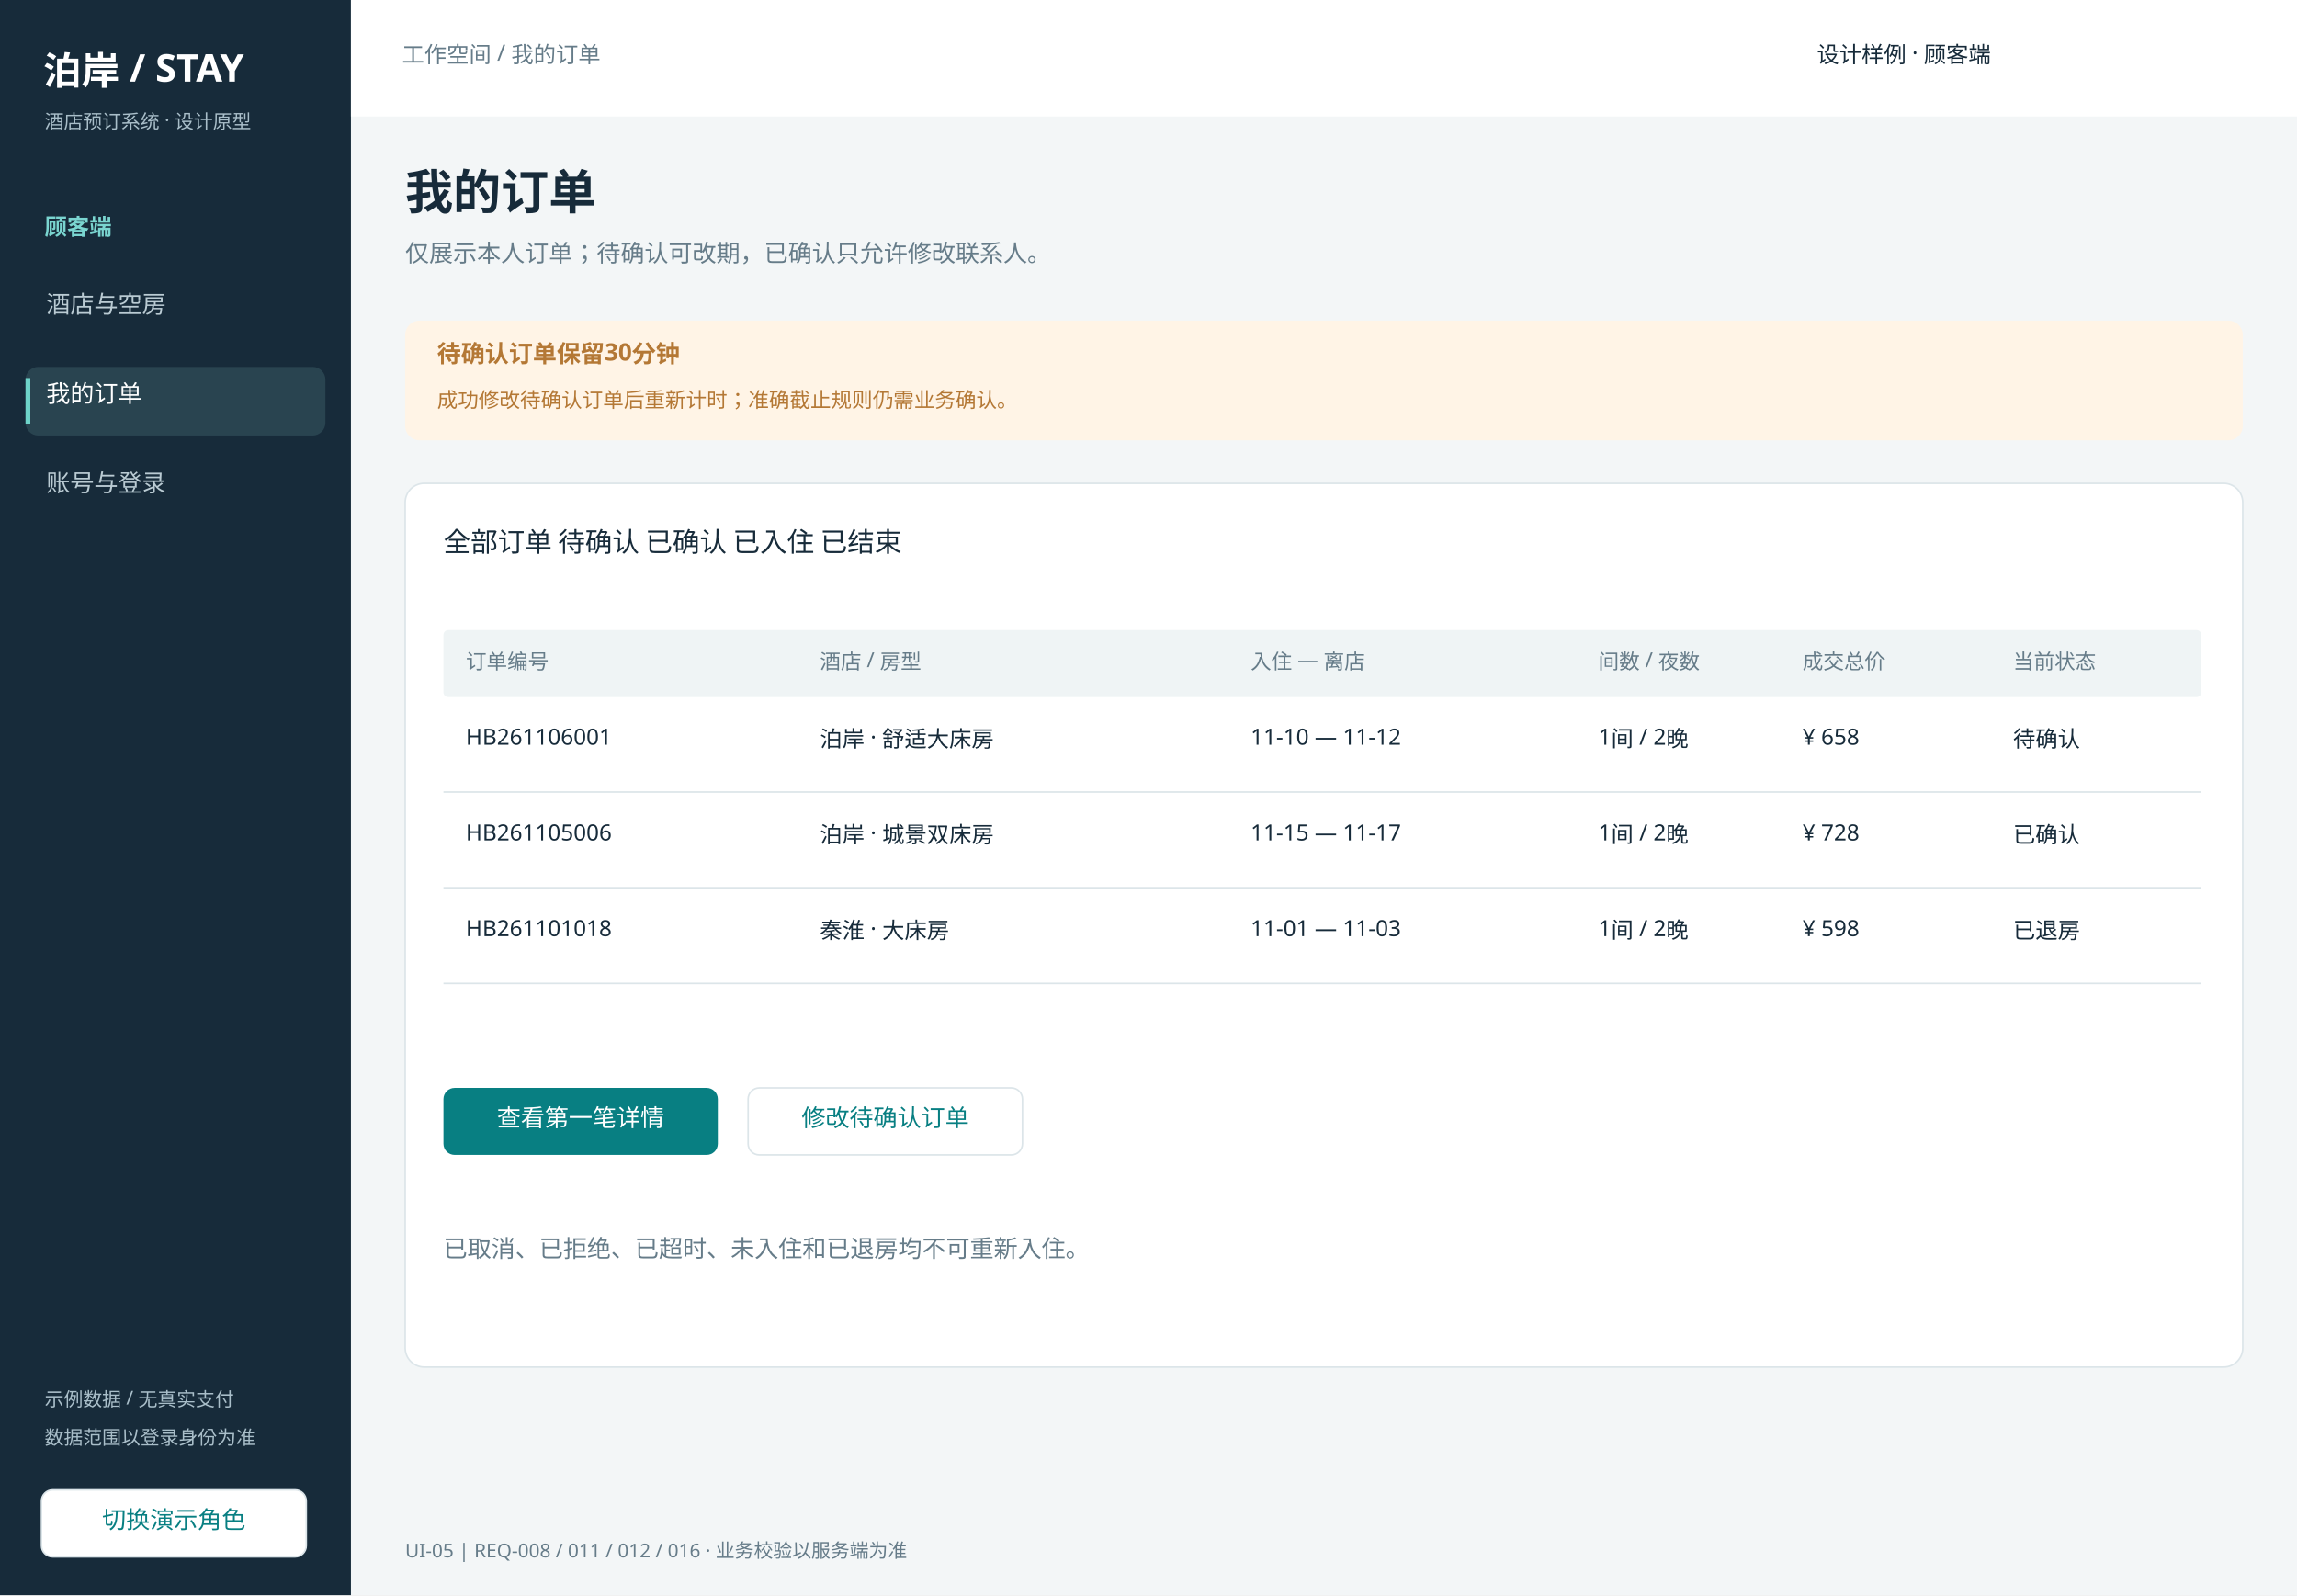
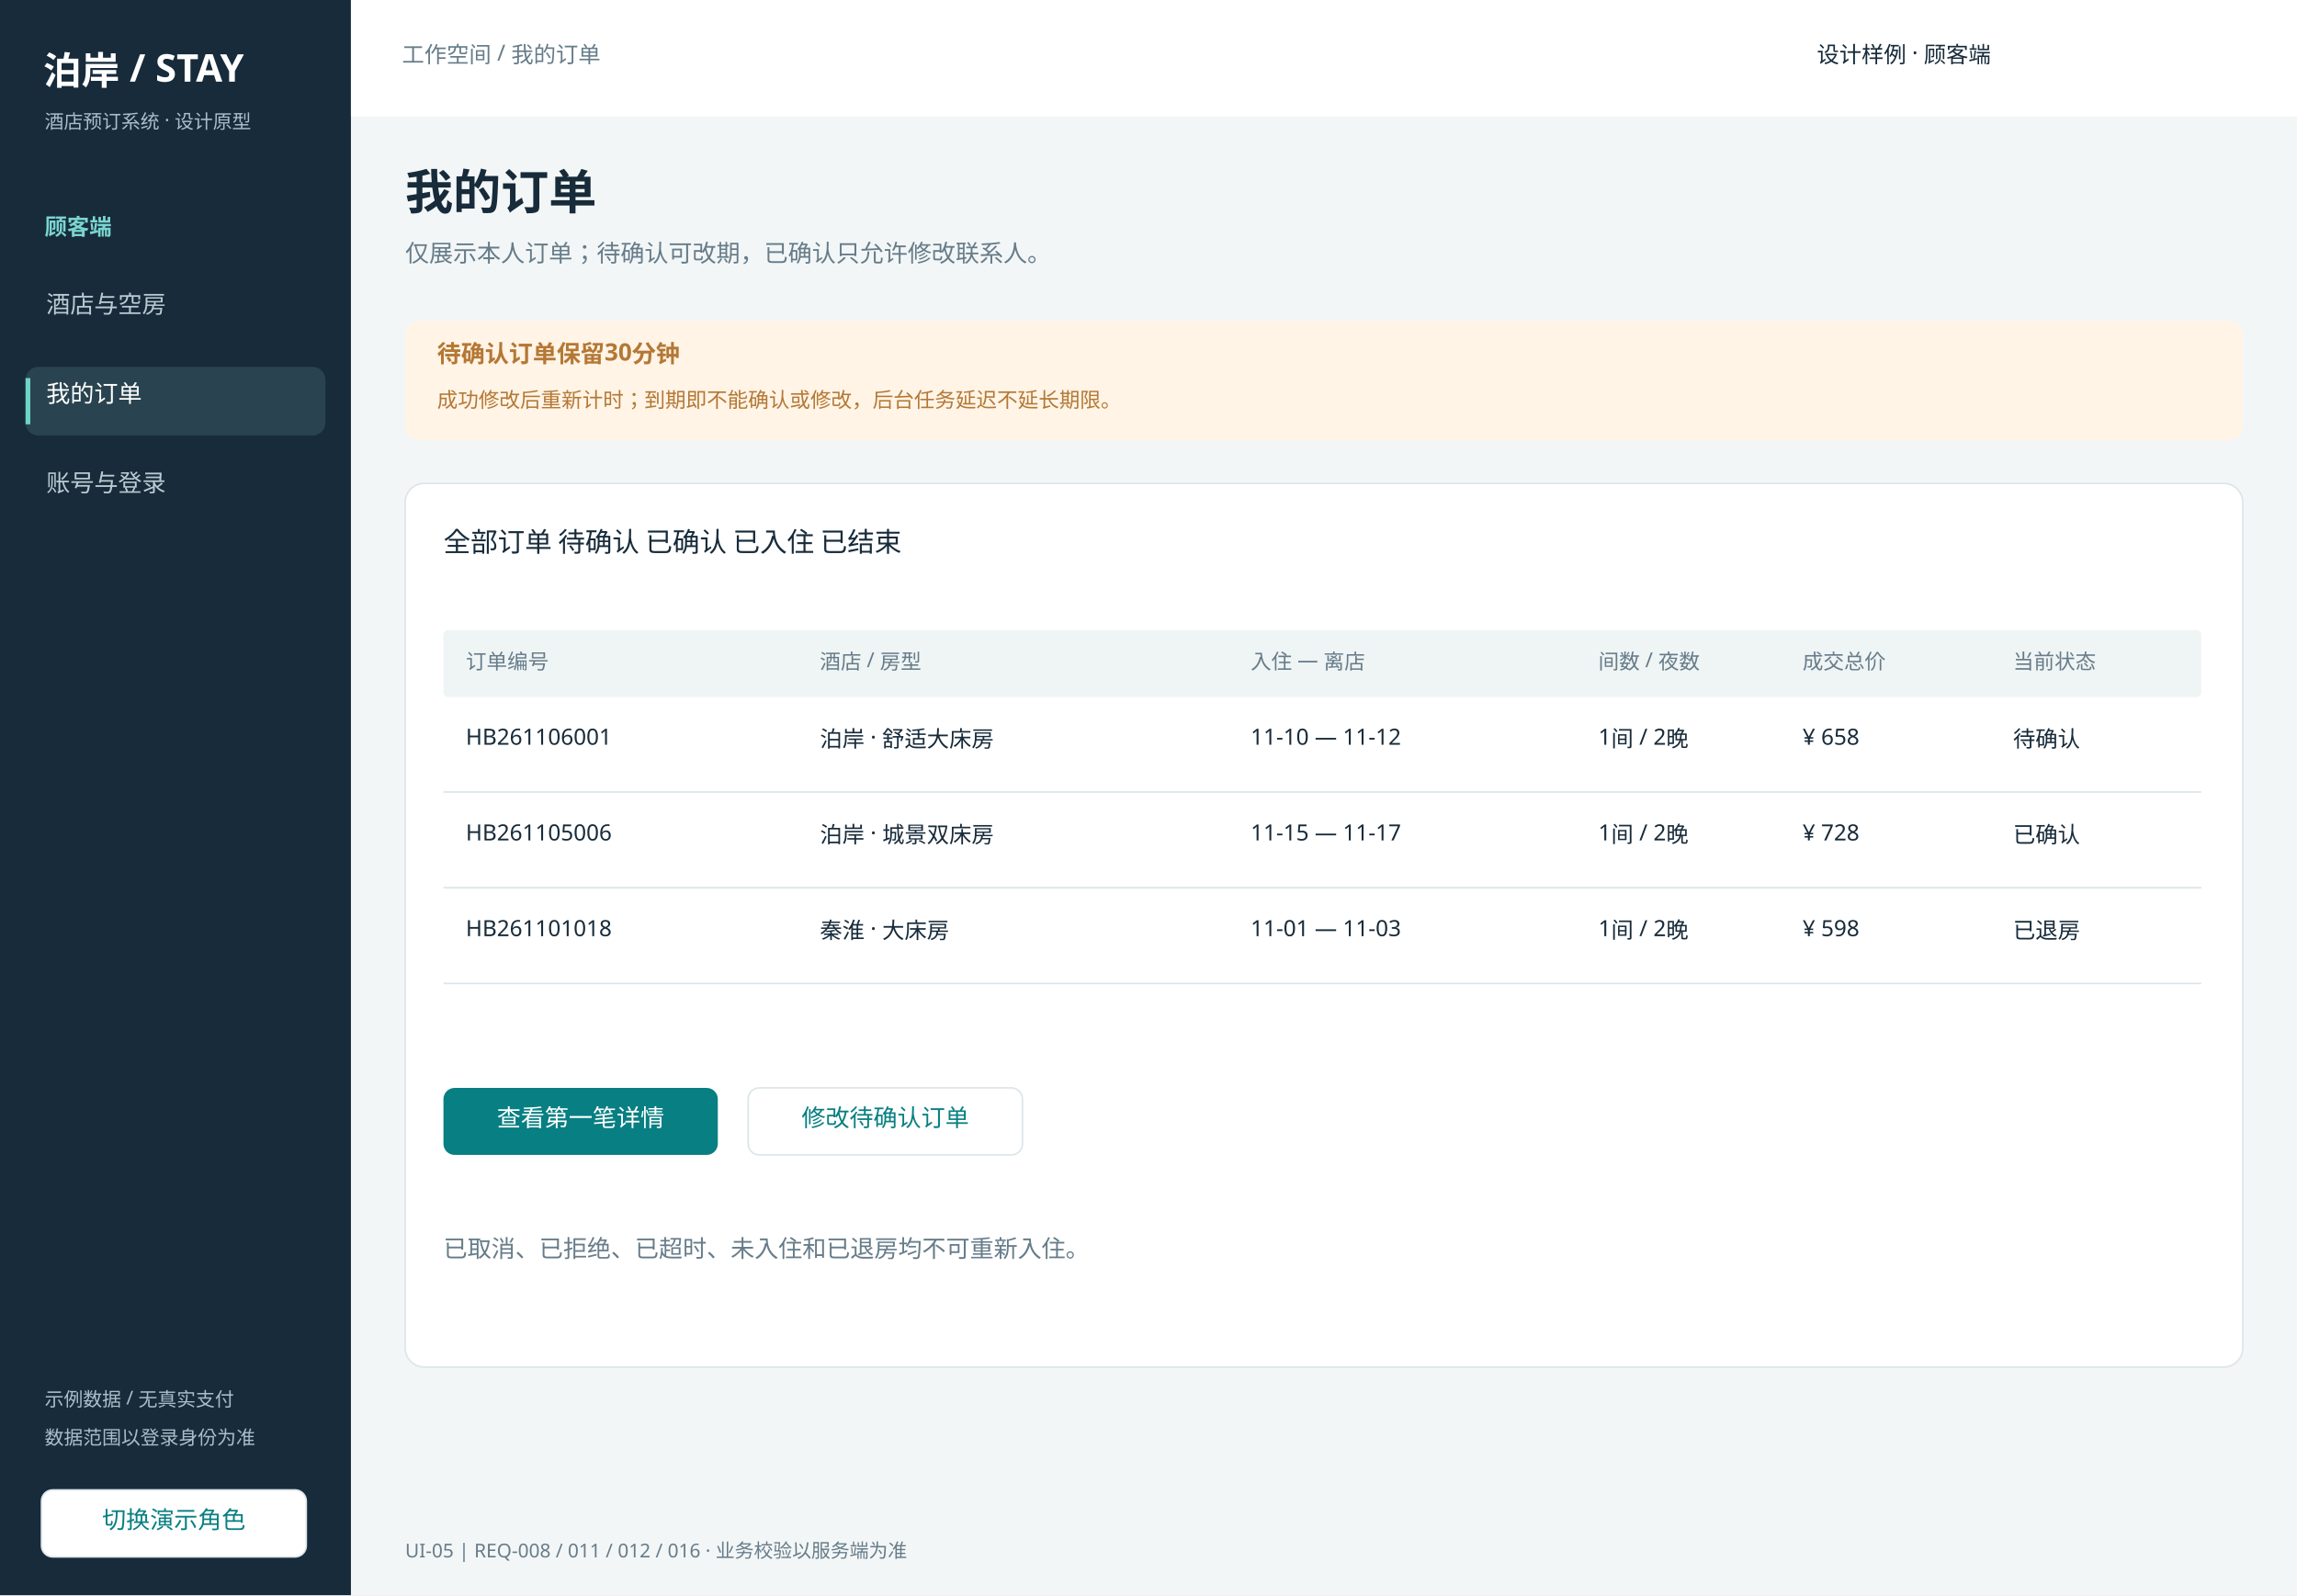
<svg xmlns="http://www.w3.org/2000/svg" width="1440" height="1000" viewBox="0 0 1440 1000">
  <style>text{font-family:"Microsoft YaHei",sans-serif;dominant-baseline:text-before-edge}</style>
  <rect x="0" y="0" width="1440" height="1000" rx="0" fill="#F3F6F7" stroke="none" />
  <rect x="0" y="0" width="220" height="1000" rx="0" fill="#172B3A" stroke="none" />
  <text x="27" y="32" font-size="24" fill="#FFFFFF" font-weight="700">泊岸 / STAY</text>
  <text x="28" y="70" font-size="12" fill="#A9BEC9" font-weight="400">酒店预订系统 · 设计原型</text>
  <text x="28" y="135" font-size="14" fill="#7AD5D0" font-weight="700">顾客端</text>
  <text x="29" y="183" font-size="15" fill="#BACBD3" font-weight="400">酒店与空房</text>
  <rect x="16" y="230" width="188" height="43" rx="8" fill="#294450" stroke="none" />
  <rect x="16" y="237" width="3" height="29" rx="0" fill="#6ED3C9" stroke="none" />
  <text x="29" y="239" font-size="15" fill="#FFFFFF" font-weight="400">我的订单</text>
  <text x="29" y="295" font-size="15" fill="#BACBD3" font-weight="400">账号与登录</text>
  <text x="28" y="871" font-size="12" fill="#A9BEC9" font-weight="400">示例数据 / 无真实支付</text>
  <text x="28" y="895" font-size="12" fill="#A9BEC9" font-weight="400">数据范围以登录身份为准</text>
  <rect x="26" y="934" width="166" height="42" rx="7" fill="#FFFFFF" stroke="#DCE5E9" />
  <text x="64.0" y="945" font-size="15" fill="#087F82" font-weight="400">切换演示角色</text>
  <rect x="220" y="0" width="1220" height="73" rx="0" fill="#FFFFFF" stroke="none" />
  <text x="252" y="27" font-size="14" fill="#667C89" font-weight="400">工作空间   /   我的订单</text>
  <text x="1139" y="27" font-size="14" fill="#172B3A" font-weight="400">设计样例  ·  顾客端</text>
  <text x="254" y="105" font-size="30" fill="#172B3A" font-weight="700">我的订单</text>
  <text x="254" y="151" font-size="15" fill="#667C89" font-weight="400">仅展示本人订单；待确认可改期，已确认只允许修改联系人。</text>
  <text x="254" y="967" font-size="12" fill="#667C89" font-weight="400">UI-05  |  REQ-008 / 011 / 012 / 016   ·   业务校验以服务端为准</text>
  <rect x="254" y="201" width="1152" height="75" rx="9" fill="#FFF4E6" stroke="none" />
  <text x="274" y="214" font-size="15" fill="#B47835" font-weight="700">待确认订单保留30分钟</text>
-   <text x="274" y="244" font-size="13" fill="#B47835" font-weight="400">成功修改待确认订单后重新计时；准确截止规则仍需业务确认。</text>
+   <text x="274" y="244" font-size="13" fill="#B47835" font-weight="400">成功修改后重新计时；到期即不能确认或修改，后台任务延迟不延长期限。</text>
  <rect x="254" y="303" width="1152" height="554" rx="12" fill="#FFFFFF" stroke="#DCE5E9" />
  <text x="278" y="331" font-size="17" fill="#172B3A" font-weight="400">全部订单     待确认     已确认     已入住     已结束</text>
  <rect x="278" y="395" width="1102" height="42" rx="3" fill="#EFF4F5" stroke="none" />
  <text x="292" y="408" font-size="13" fill="#667C89" font-weight="400">订单编号</text>
  <text x="514" y="408" font-size="13" fill="#667C89" font-weight="400">酒店 / 房型</text>
  <text x="784" y="408" font-size="13" fill="#667C89" font-weight="400">入住 — 离店</text>
  <text x="1002" y="408" font-size="13" fill="#667C89" font-weight="400">间数 / 夜数</text>
  <text x="1130" y="408" font-size="13" fill="#667C89" font-weight="400">成交总价</text>
  <text x="1262" y="408" font-size="13" fill="#667C89" font-weight="400">当前状态</text>
  <text x="292" y="456" font-size="14" fill="#172B3A" font-weight="400">HB261106001</text>
  <text x="514" y="456" font-size="14" fill="#172B3A" font-weight="400">泊岸 · 舒适大床房</text>
  <text x="784" y="456" font-size="14" fill="#172B3A" font-weight="400">11-10 — 11-12</text>
  <text x="1002" y="456" font-size="14" fill="#172B3A" font-weight="400">1间 / 2晚</text>
  <text x="1130" y="456" font-size="14" fill="#172B3A" font-weight="400">¥ 658</text>
  <text x="1262" y="456" font-size="14" fill="#172B3A" font-weight="400">待确认</text>
  <rect x="278" y="496" width="1102" height="1" rx="0" fill="#DCE5E9" stroke="none" />
  <text x="292" y="516" font-size="14" fill="#172B3A" font-weight="400">HB261105006</text>
  <text x="514" y="516" font-size="14" fill="#172B3A" font-weight="400">泊岸 · 城景双床房</text>
  <text x="784" y="516" font-size="14" fill="#172B3A" font-weight="400">11-15 — 11-17</text>
  <text x="1002" y="516" font-size="14" fill="#172B3A" font-weight="400">1间 / 2晚</text>
  <text x="1130" y="516" font-size="14" fill="#172B3A" font-weight="400">¥ 728</text>
  <text x="1262" y="516" font-size="14" fill="#172B3A" font-weight="400">已确认</text>
  <rect x="278" y="556" width="1102" height="1" rx="0" fill="#DCE5E9" stroke="none" />
  <text x="292" y="576" font-size="14" fill="#172B3A" font-weight="400">HB261101018</text>
  <text x="514" y="576" font-size="14" fill="#172B3A" font-weight="400">秦淮 · 大床房</text>
  <text x="784" y="576" font-size="14" fill="#172B3A" font-weight="400">11-01 — 11-03</text>
  <text x="1002" y="576" font-size="14" fill="#172B3A" font-weight="400">1间 / 2晚</text>
  <text x="1130" y="576" font-size="14" fill="#172B3A" font-weight="400">¥ 598</text>
  <text x="1262" y="576" font-size="14" fill="#172B3A" font-weight="400">已退房</text>
  <rect x="278" y="616" width="1102" height="1" rx="0" fill="#DCE5E9" stroke="none" />
  <rect x="278" y="682" width="172" height="42" rx="7" fill="#087F82" stroke="none" />
  <text x="311.5" y="693" font-size="15" fill="#FFFFFF" font-weight="400">查看第一笔详情</text>
  <rect x="469" y="682" width="172" height="42" rx="7" fill="#FFFFFF" stroke="#DCE5E9" />
  <text x="502.5" y="693" font-size="15" fill="#087F82" font-weight="400">修改待确认订单</text>
  <text x="278" y="775" font-size="15" fill="#667C89" font-weight="400">已取消、已拒绝、已超时、未入住和已退房均不可重新入住。</text>
</svg>
